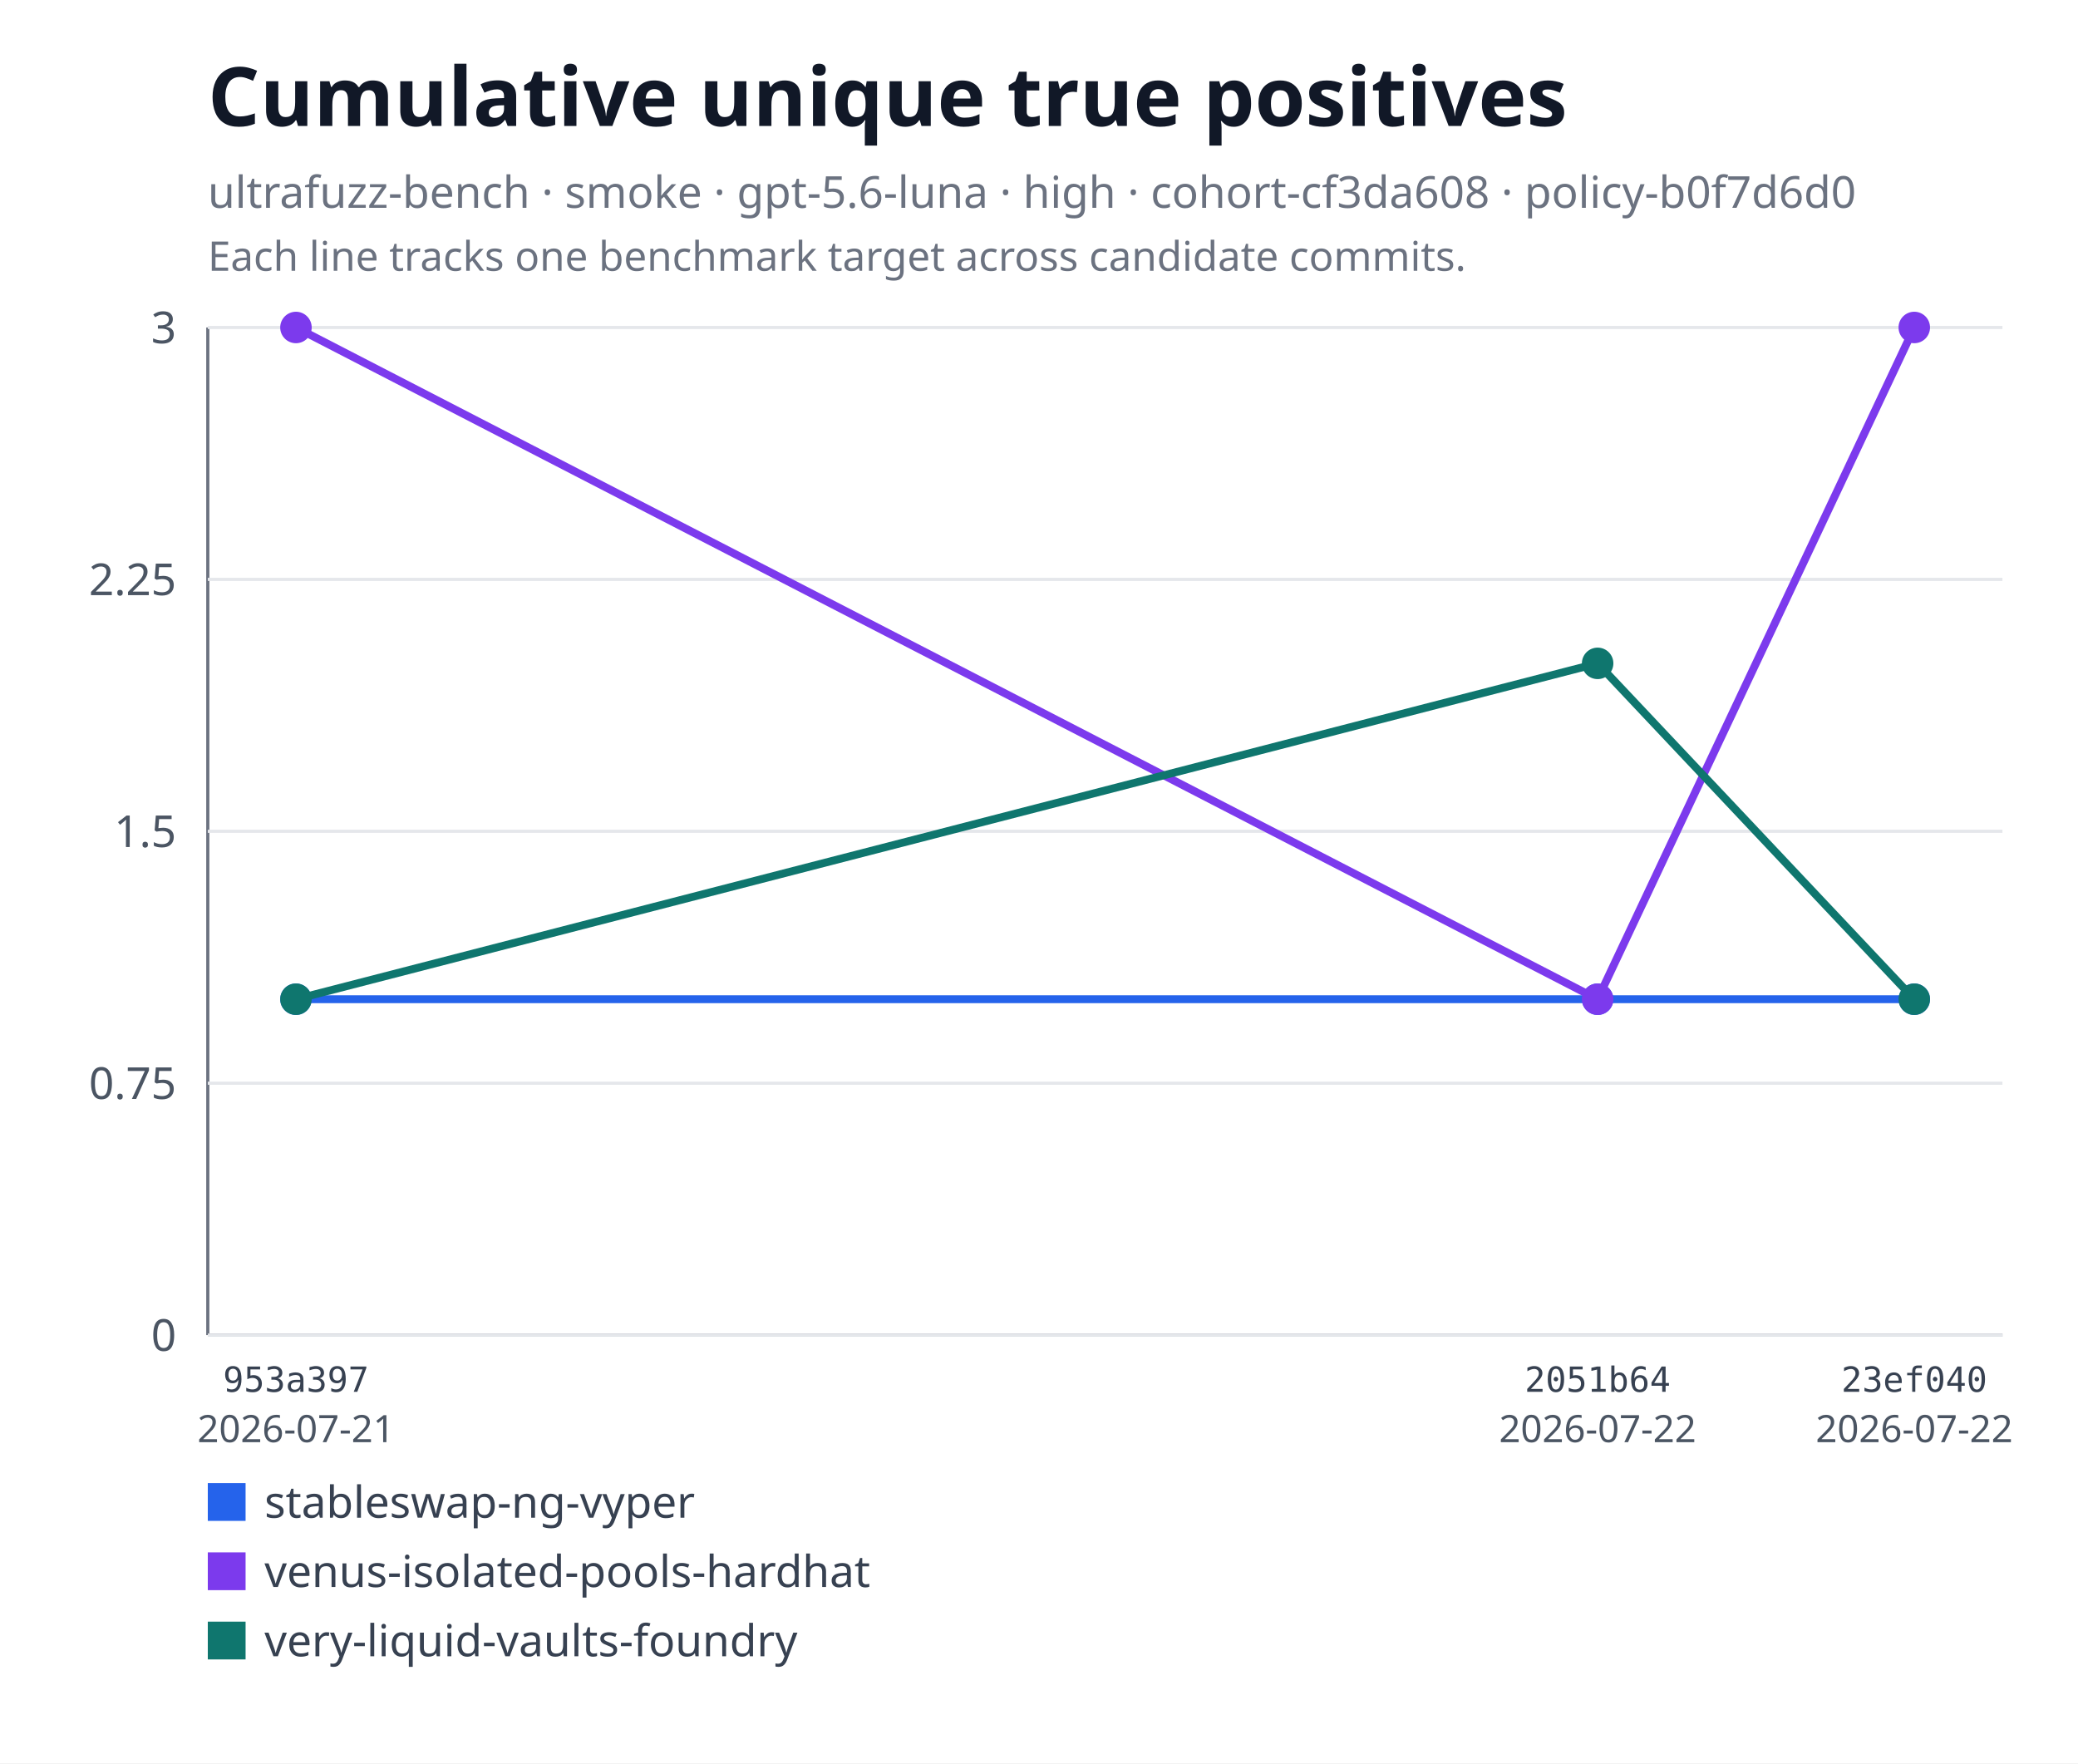
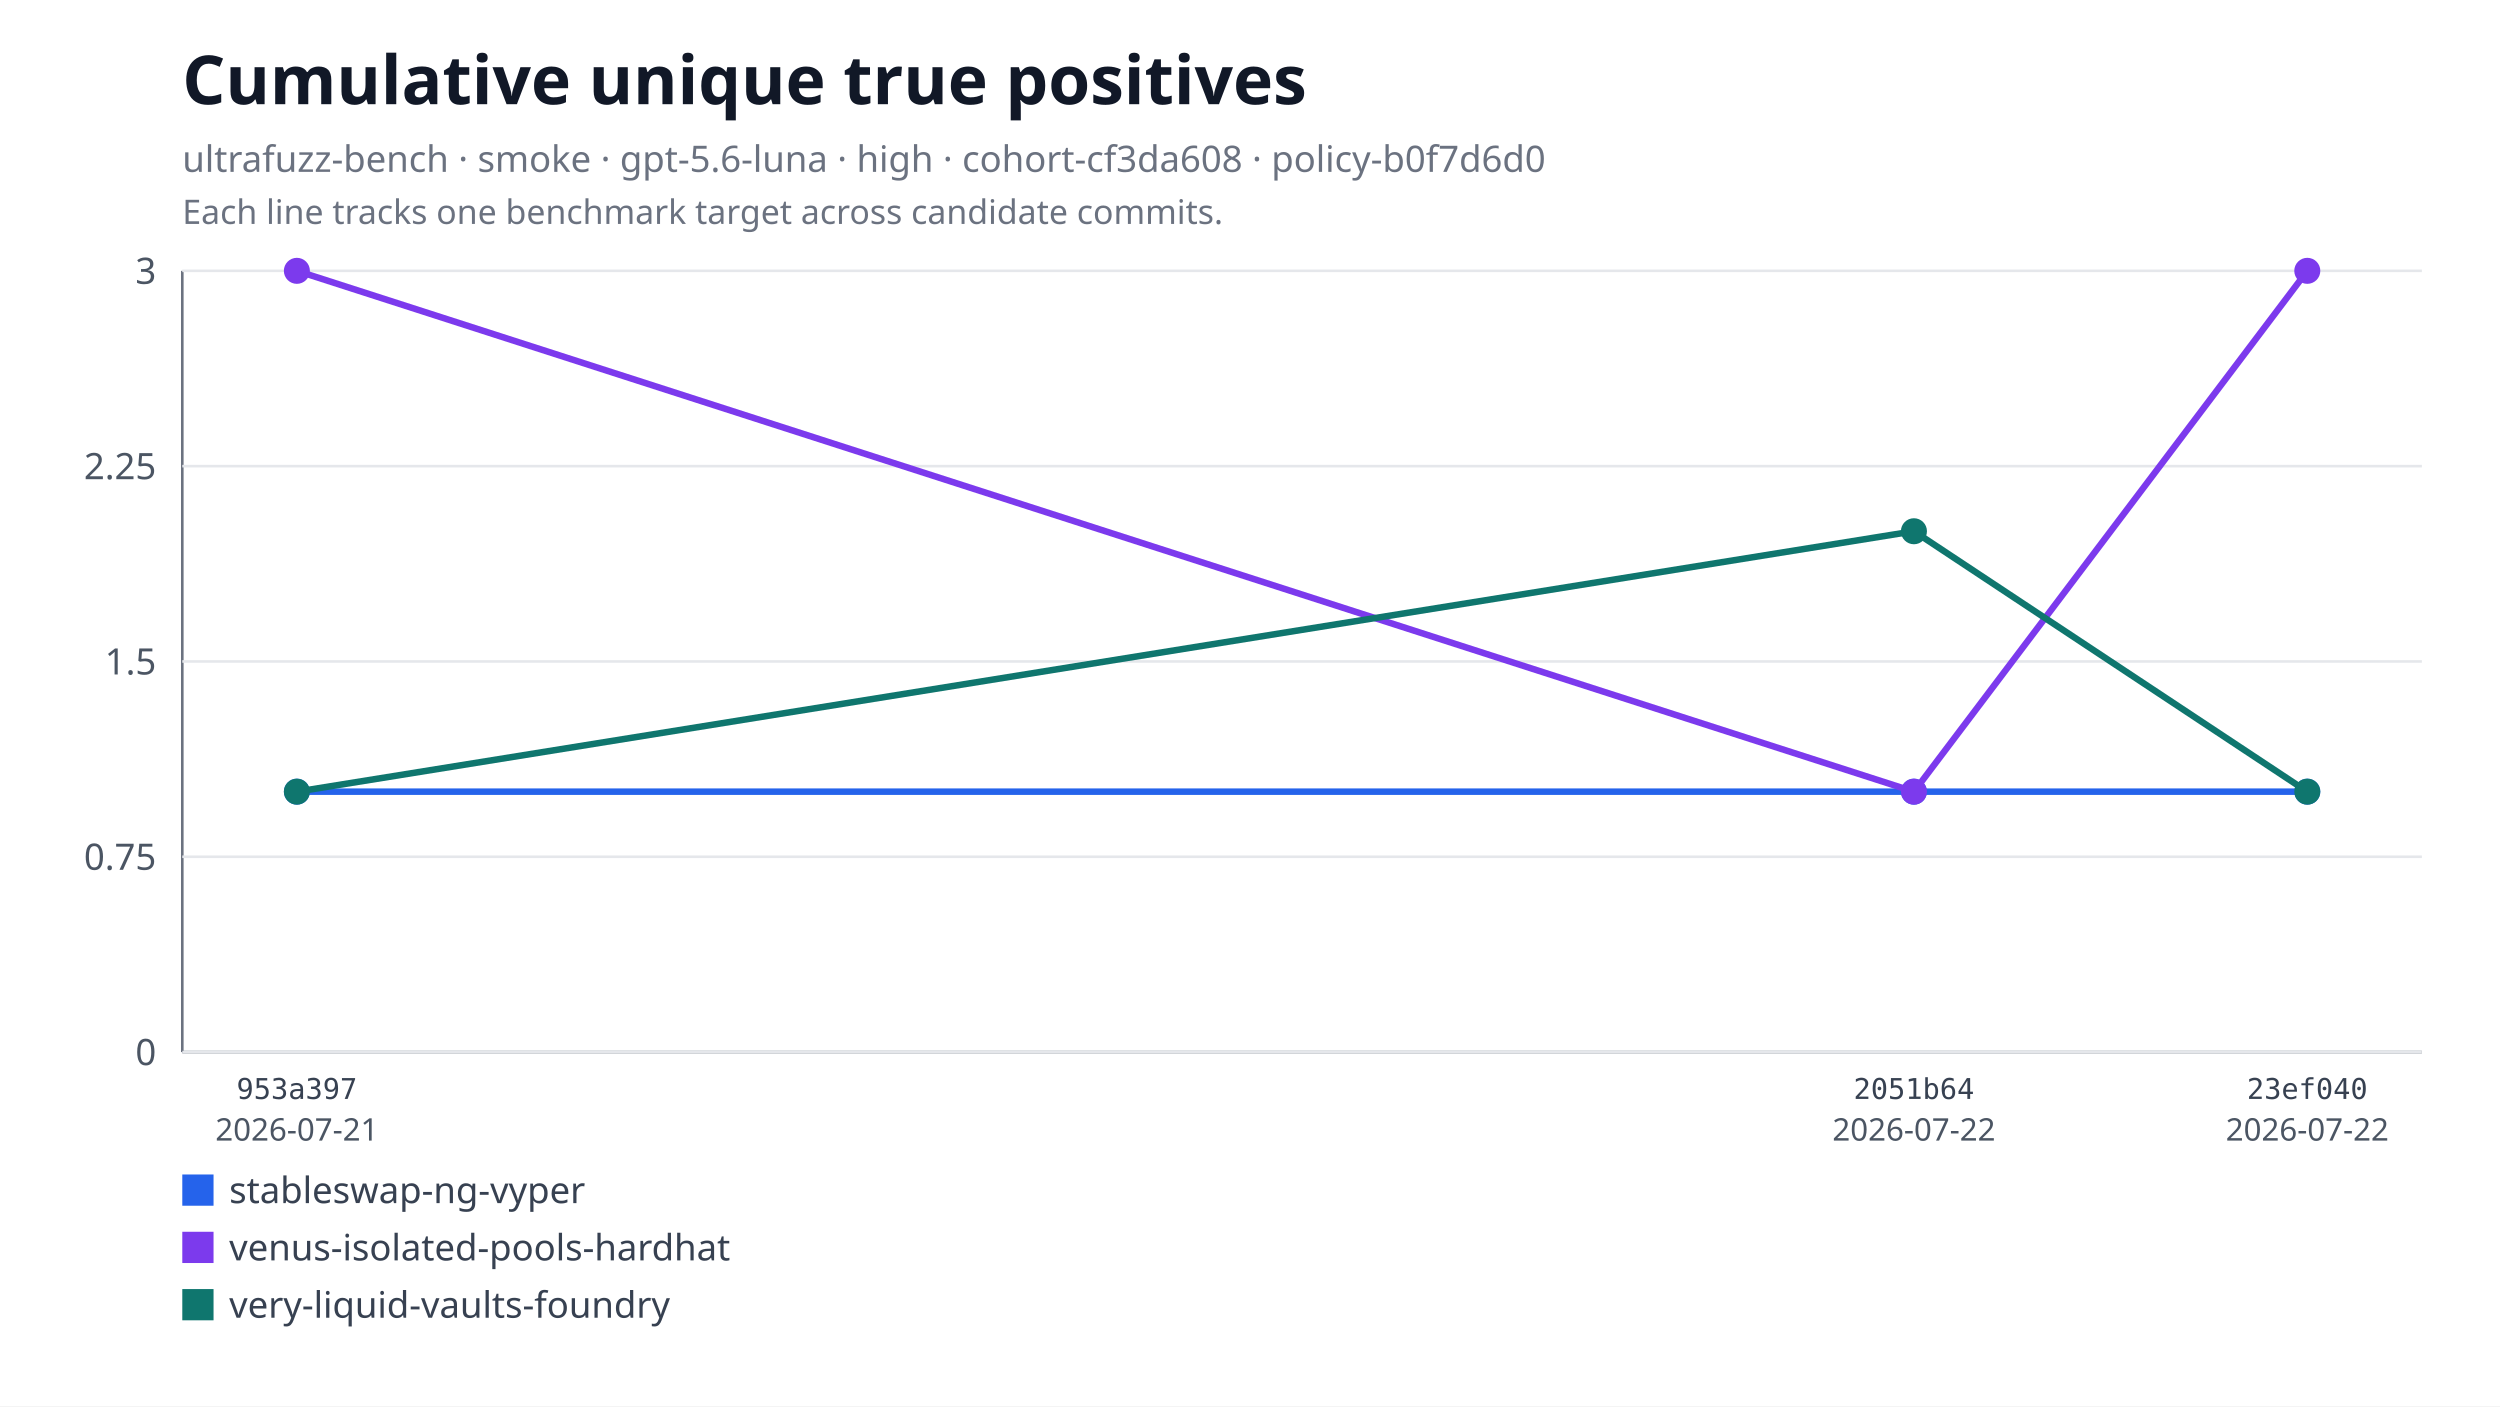
- <svg xmlns="http://www.w3.org/2000/svg" xmlns:xlink="http://www.w3.org/1999/xlink" viewBox="0 0 660 560" role="img" aria-labelledby="title desc">
-   <rect width="660" height="560" fill="#ffffff" />
-   <text x="66" y="40" font-family="system-ui, sans-serif" font-size="26" font-weight="600" fill="#111827">Cumulative unique true positives</text>
-   <text x="66" y="66" font-family="system-ui, sans-serif" font-size="14" fill="#6b7280">ultrafuzz-bench · smoke · gpt-5.6-luna · high · cohort-cf3da608 · policy-b0f7d6d0</text>
-   <text x="66" y="86" font-family="system-ui, sans-serif" font-size="13" fill="#6b7280">Each line tracks one benchmark target across candidate commits.</text>
-   <line x1="66" y1="104" x2="66" y2="424" stroke="#6b7280" />
-   <line x1="66" y1="424" x2="636" y2="424" stroke="#6b7280" />
-   <line x1="66" y1="424" x2="636" y2="424" stroke="#e5e7eb" />
-   <text x="56" y="429" text-anchor="end" font-family="system-ui, sans-serif" font-size="14" fill="#4b5563">0</text>
-   <line x1="66" y1="344" x2="636" y2="344" stroke="#e5e7eb" />
-   <text x="56" y="349" text-anchor="end" font-family="system-ui, sans-serif" font-size="14" fill="#4b5563">0.75</text>
-   <line x1="66" y1="264" x2="636" y2="264" stroke="#e5e7eb" />
-   <text x="56" y="269" text-anchor="end" font-family="system-ui, sans-serif" font-size="14" fill="#4b5563">1.5</text>
-   <line x1="66" y1="184" x2="636" y2="184" stroke="#e5e7eb" />
-   <text x="56" y="189" text-anchor="end" font-family="system-ui, sans-serif" font-size="14" fill="#4b5563">2.25</text>
-   <line x1="66" y1="104" x2="636" y2="104" stroke="#e5e7eb" />
-   <text x="56" y="109" text-anchor="end" font-family="system-ui, sans-serif" font-size="14" fill="#4b5563">3</text>
-   <polyline fill="none" stroke="#2563eb" stroke-width="2.5" points="94,317.33 507.43,317.33 608,317.33" />
+ <svg xmlns="http://www.w3.org/2000/svg" xmlns:xlink="http://www.w3.org/1999/xlink" width="960" height="540" viewBox="0 0 960 540" role="img" aria-labelledby="title desc">
+   <rect width="960" height="540" fill="#ffffff" />
+   <text x="70" y="40" font-family="system-ui, sans-serif" font-size="26" font-weight="600" fill="#111827">Cumulative unique true positives</text>
+   <text x="70" y="66" font-family="system-ui, sans-serif" font-size="14" fill="#6b7280">ultrafuzz-bench · smoke · gpt-5.6-luna · high · cohort-cf3da608 · policy-b0f7d6d0</text>
+   <text x="70" y="86" font-family="system-ui, sans-serif" font-size="13" fill="#6b7280">Each line tracks one benchmark target across candidate commits.</text>
+   <line x1="70" y1="104" x2="70" y2="404" stroke="#6b7280" />
+   <line x1="70" y1="404" x2="930" y2="404" stroke="#6b7280" />
+   <line x1="70" y1="404" x2="930" y2="404" stroke="#e5e7eb" />
+   <text x="60" y="409" text-anchor="end" font-family="system-ui, sans-serif" font-size="14" fill="#4b5563">0</text>
+   <line x1="70" y1="329" x2="930" y2="329" stroke="#e5e7eb" />
+   <text x="60" y="334" text-anchor="end" font-family="system-ui, sans-serif" font-size="14" fill="#4b5563">0.75</text>
+   <line x1="70" y1="254" x2="930" y2="254" stroke="#e5e7eb" />
+   <text x="60" y="259" text-anchor="end" font-family="system-ui, sans-serif" font-size="14" fill="#4b5563">1.5</text>
+   <line x1="70" y1="179" x2="930" y2="179" stroke="#e5e7eb" />
+   <text x="60" y="184" text-anchor="end" font-family="system-ui, sans-serif" font-size="14" fill="#4b5563">2.25</text>
+   <line x1="70" y1="104" x2="930" y2="104" stroke="#e5e7eb" />
+   <text x="60" y="109" text-anchor="end" font-family="system-ui, sans-serif" font-size="14" fill="#4b5563">3</text>
+   <polyline fill="none" stroke="#2563eb" stroke-width="2.5" points="114,304 734.95,304 886,304" />
  <a href="https://github.com/monad-developers/ultrafuzz/commit/953a397a860307d3061eef2cad69c80d09ef20f5" xlink:href="https://github.com/monad-developers/ultrafuzz/commit/953a397a860307d3061eef2cad69c80d09ef20f5">
-     <circle cx="94" cy="317.33" r="5" fill="#2563eb" />
+     <circle cx="114" cy="304" r="5" fill="#2563eb" />
  </a>
  <a href="https://github.com/monad-developers/ultrafuzz/commit/2051b642d9e31e9402ce1ec8a00b70cc27801f16" xlink:href="https://github.com/monad-developers/ultrafuzz/commit/2051b642d9e31e9402ce1ec8a00b70cc27801f16">
-     <circle cx="507.43" cy="317.33" r="5" fill="#2563eb" />
+     <circle cx="734.95" cy="304" r="5" fill="#2563eb" />
  </a>
  <a href="https://github.com/monad-developers/ultrafuzz/commit/23ef040e5ad66603354e3395f7eac77df9b76f06" xlink:href="https://github.com/monad-developers/ultrafuzz/commit/23ef040e5ad66603354e3395f7eac77df9b76f06">
-     <circle cx="608" cy="317.33" r="5" fill="#2563eb" />
+     <circle cx="886" cy="304" r="5" fill="#2563eb" />
  </a>
-   <polyline fill="none" stroke="#7c3aed" stroke-width="2.5" points="94,104 507.43,317.33 608,104" />
+   <polyline fill="none" stroke="#7c3aed" stroke-width="2.5" points="114,104 734.95,304 886,104" />
  <a href="https://github.com/monad-developers/ultrafuzz/commit/953a397a860307d3061eef2cad69c80d09ef20f5" xlink:href="https://github.com/monad-developers/ultrafuzz/commit/953a397a860307d3061eef2cad69c80d09ef20f5">
-     <circle cx="94" cy="104" r="5" fill="#7c3aed" />
+     <circle cx="114" cy="104" r="5" fill="#7c3aed" />
  </a>
  <a href="https://github.com/monad-developers/ultrafuzz/commit/2051b642d9e31e9402ce1ec8a00b70cc27801f16" xlink:href="https://github.com/monad-developers/ultrafuzz/commit/2051b642d9e31e9402ce1ec8a00b70cc27801f16">
-     <circle cx="507.43" cy="317.33" r="5" fill="#7c3aed" />
+     <circle cx="734.95" cy="304" r="5" fill="#7c3aed" />
  </a>
  <a href="https://github.com/monad-developers/ultrafuzz/commit/23ef040e5ad66603354e3395f7eac77df9b76f06" xlink:href="https://github.com/monad-developers/ultrafuzz/commit/23ef040e5ad66603354e3395f7eac77df9b76f06">
-     <circle cx="608" cy="104" r="5" fill="#7c3aed" />
+     <circle cx="886" cy="104" r="5" fill="#7c3aed" />
  </a>
-   <polyline fill="none" stroke="#0f766e" stroke-width="2.5" points="94,317.33 507.43,210.67 608,317.33" />
+   <polyline fill="none" stroke="#0f766e" stroke-width="2.5" points="114,304 734.95,204 886,304" />
  <a href="https://github.com/monad-developers/ultrafuzz/commit/953a397a860307d3061eef2cad69c80d09ef20f5" xlink:href="https://github.com/monad-developers/ultrafuzz/commit/953a397a860307d3061eef2cad69c80d09ef20f5">
-     <circle cx="94" cy="317.33" r="5" fill="#0f766e" />
+     <circle cx="114" cy="304" r="5" fill="#0f766e" />
  </a>
  <a href="https://github.com/monad-developers/ultrafuzz/commit/2051b642d9e31e9402ce1ec8a00b70cc27801f16" xlink:href="https://github.com/monad-developers/ultrafuzz/commit/2051b642d9e31e9402ce1ec8a00b70cc27801f16">
-     <circle cx="507.43" cy="210.67" r="5" fill="#0f766e" />
+     <circle cx="734.95" cy="204" r="5" fill="#0f766e" />
  </a>
  <a href="https://github.com/monad-developers/ultrafuzz/commit/23ef040e5ad66603354e3395f7eac77df9b76f06" xlink:href="https://github.com/monad-developers/ultrafuzz/commit/23ef040e5ad66603354e3395f7eac77df9b76f06">
-     <circle cx="608" cy="317.33" r="5" fill="#0f766e" />
+     <circle cx="886" cy="304" r="5" fill="#0f766e" />
  </a>
-   <text x="94" y="442" text-anchor="middle" font-family="ui-monospace, monospace" font-size="11" fill="#374151">953a397</text>
-   <text x="94" y="458" text-anchor="middle" font-family="system-ui, sans-serif" font-size="12" fill="#4b5563">2026-07-21</text>
-   <text x="507.43" y="442" text-anchor="middle" font-family="ui-monospace, monospace" font-size="11" fill="#374151">2051b64</text>
-   <text x="507.43" y="458" text-anchor="middle" font-family="system-ui, sans-serif" font-size="12" fill="#4b5563">2026-07-22</text>
-   <text x="608" y="442" text-anchor="middle" font-family="ui-monospace, monospace" font-size="11" fill="#374151">23ef040</text>
-   <text x="608" y="458" text-anchor="middle" font-family="system-ui, sans-serif" font-size="12" fill="#4b5563">2026-07-22</text>
-   <rect x="66" y="471" width="12" height="12" fill="#2563eb" />
-   <text x="84" y="482" font-family="system-ui, sans-serif" font-size="14" fill="#374151">stableswap-ng-vyper</text>
-   <rect x="66" y="493" width="12" height="12" fill="#7c3aed" />
-   <text x="84" y="504" font-family="system-ui, sans-serif" font-size="14" fill="#374151">venus-isolated-pools-hardhat</text>
-   <rect x="66" y="515" width="12" height="12" fill="#0f766e" />
-   <text x="84" y="526" font-family="system-ui, sans-serif" font-size="14" fill="#374151">very-liquid-vaults-foundry</text>
+   <text x="114" y="422" text-anchor="middle" font-family="ui-monospace, monospace" font-size="11" fill="#374151">953a397</text>
+   <text x="114" y="438" text-anchor="middle" font-family="system-ui, sans-serif" font-size="12" fill="#4b5563">2026-07-21</text>
+   <text x="734.95" y="422" text-anchor="middle" font-family="ui-monospace, monospace" font-size="11" fill="#374151">2051b64</text>
+   <text x="734.95" y="438" text-anchor="middle" font-family="system-ui, sans-serif" font-size="12" fill="#4b5563">2026-07-22</text>
+   <text x="886" y="422" text-anchor="middle" font-family="ui-monospace, monospace" font-size="11" fill="#374151">23ef040</text>
+   <text x="886" y="438" text-anchor="middle" font-family="system-ui, sans-serif" font-size="12" fill="#4b5563">2026-07-22</text>
+   <rect x="70" y="451" width="12" height="12" fill="#2563eb" />
+   <text x="88" y="462" font-family="system-ui, sans-serif" font-size="14" fill="#374151">stableswap-ng-vyper</text>
+   <rect x="70" y="473" width="12" height="12" fill="#7c3aed" />
+   <text x="88" y="484" font-family="system-ui, sans-serif" font-size="14" fill="#374151">venus-isolated-pools-hardhat</text>
+   <rect x="70" y="495" width="12" height="12" fill="#0f766e" />
+   <text x="88" y="506" font-family="system-ui, sans-serif" font-size="14" fill="#374151">very-liquid-vaults-foundry</text>
</svg>
